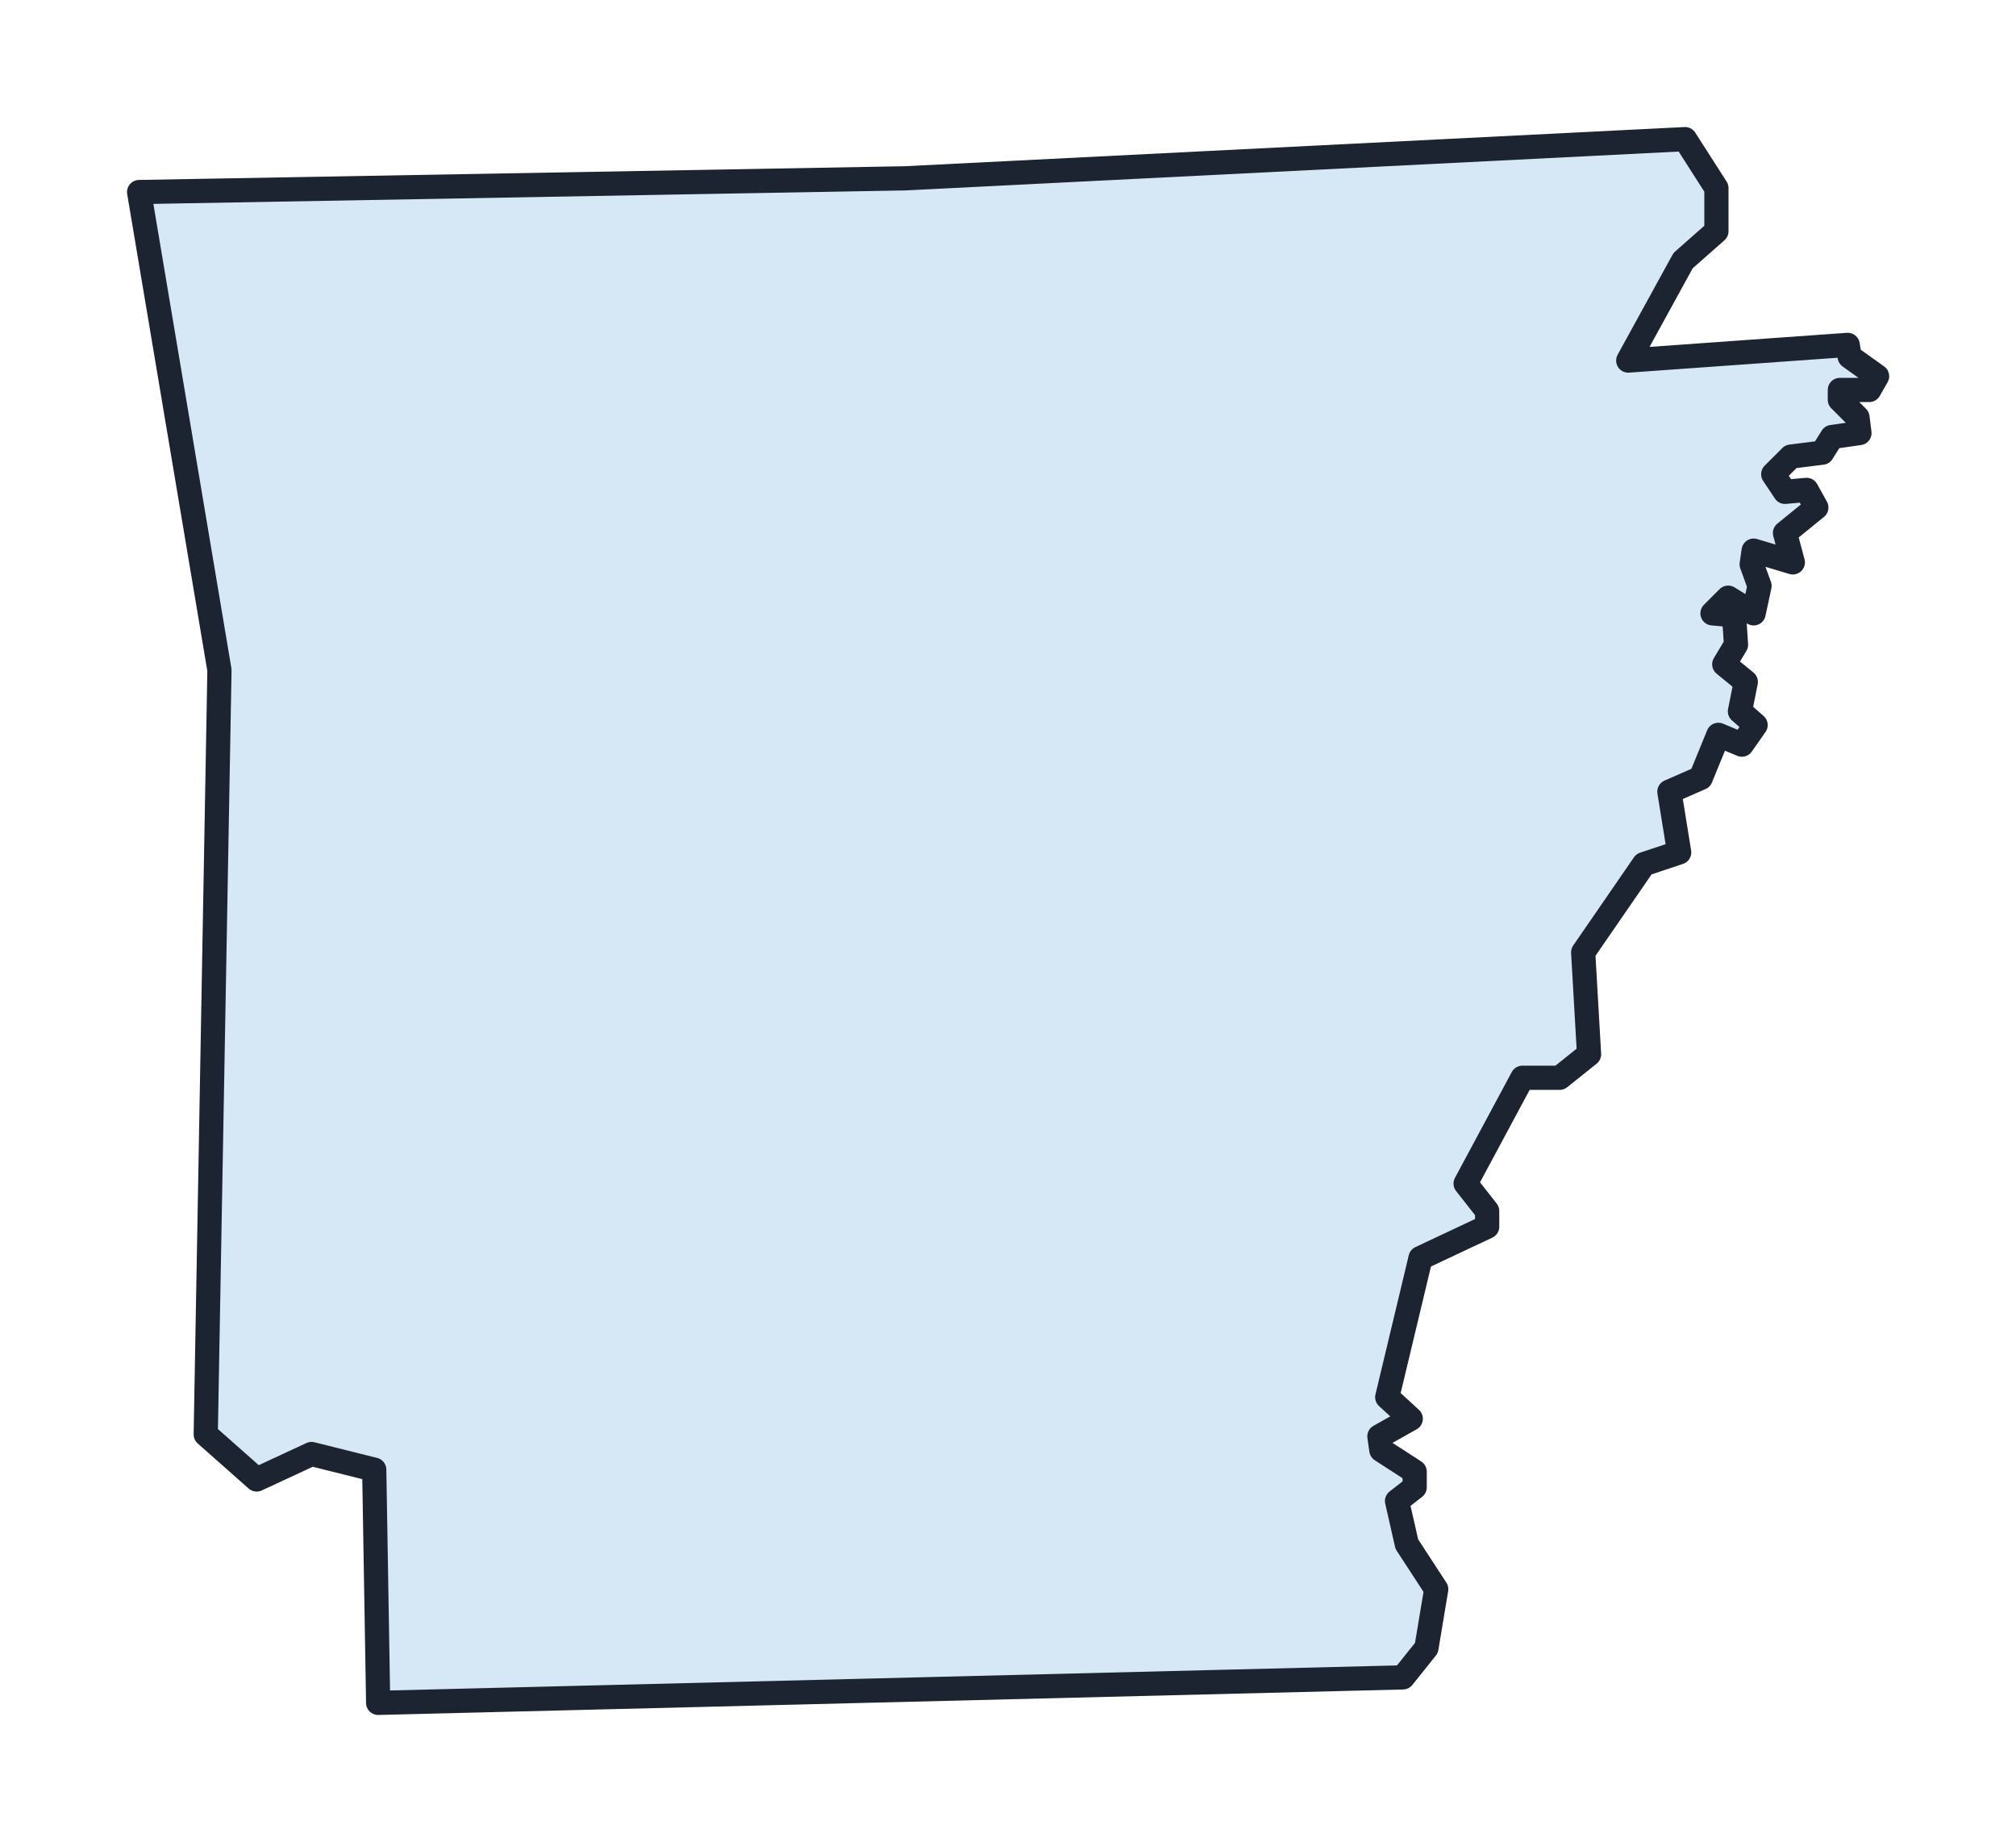
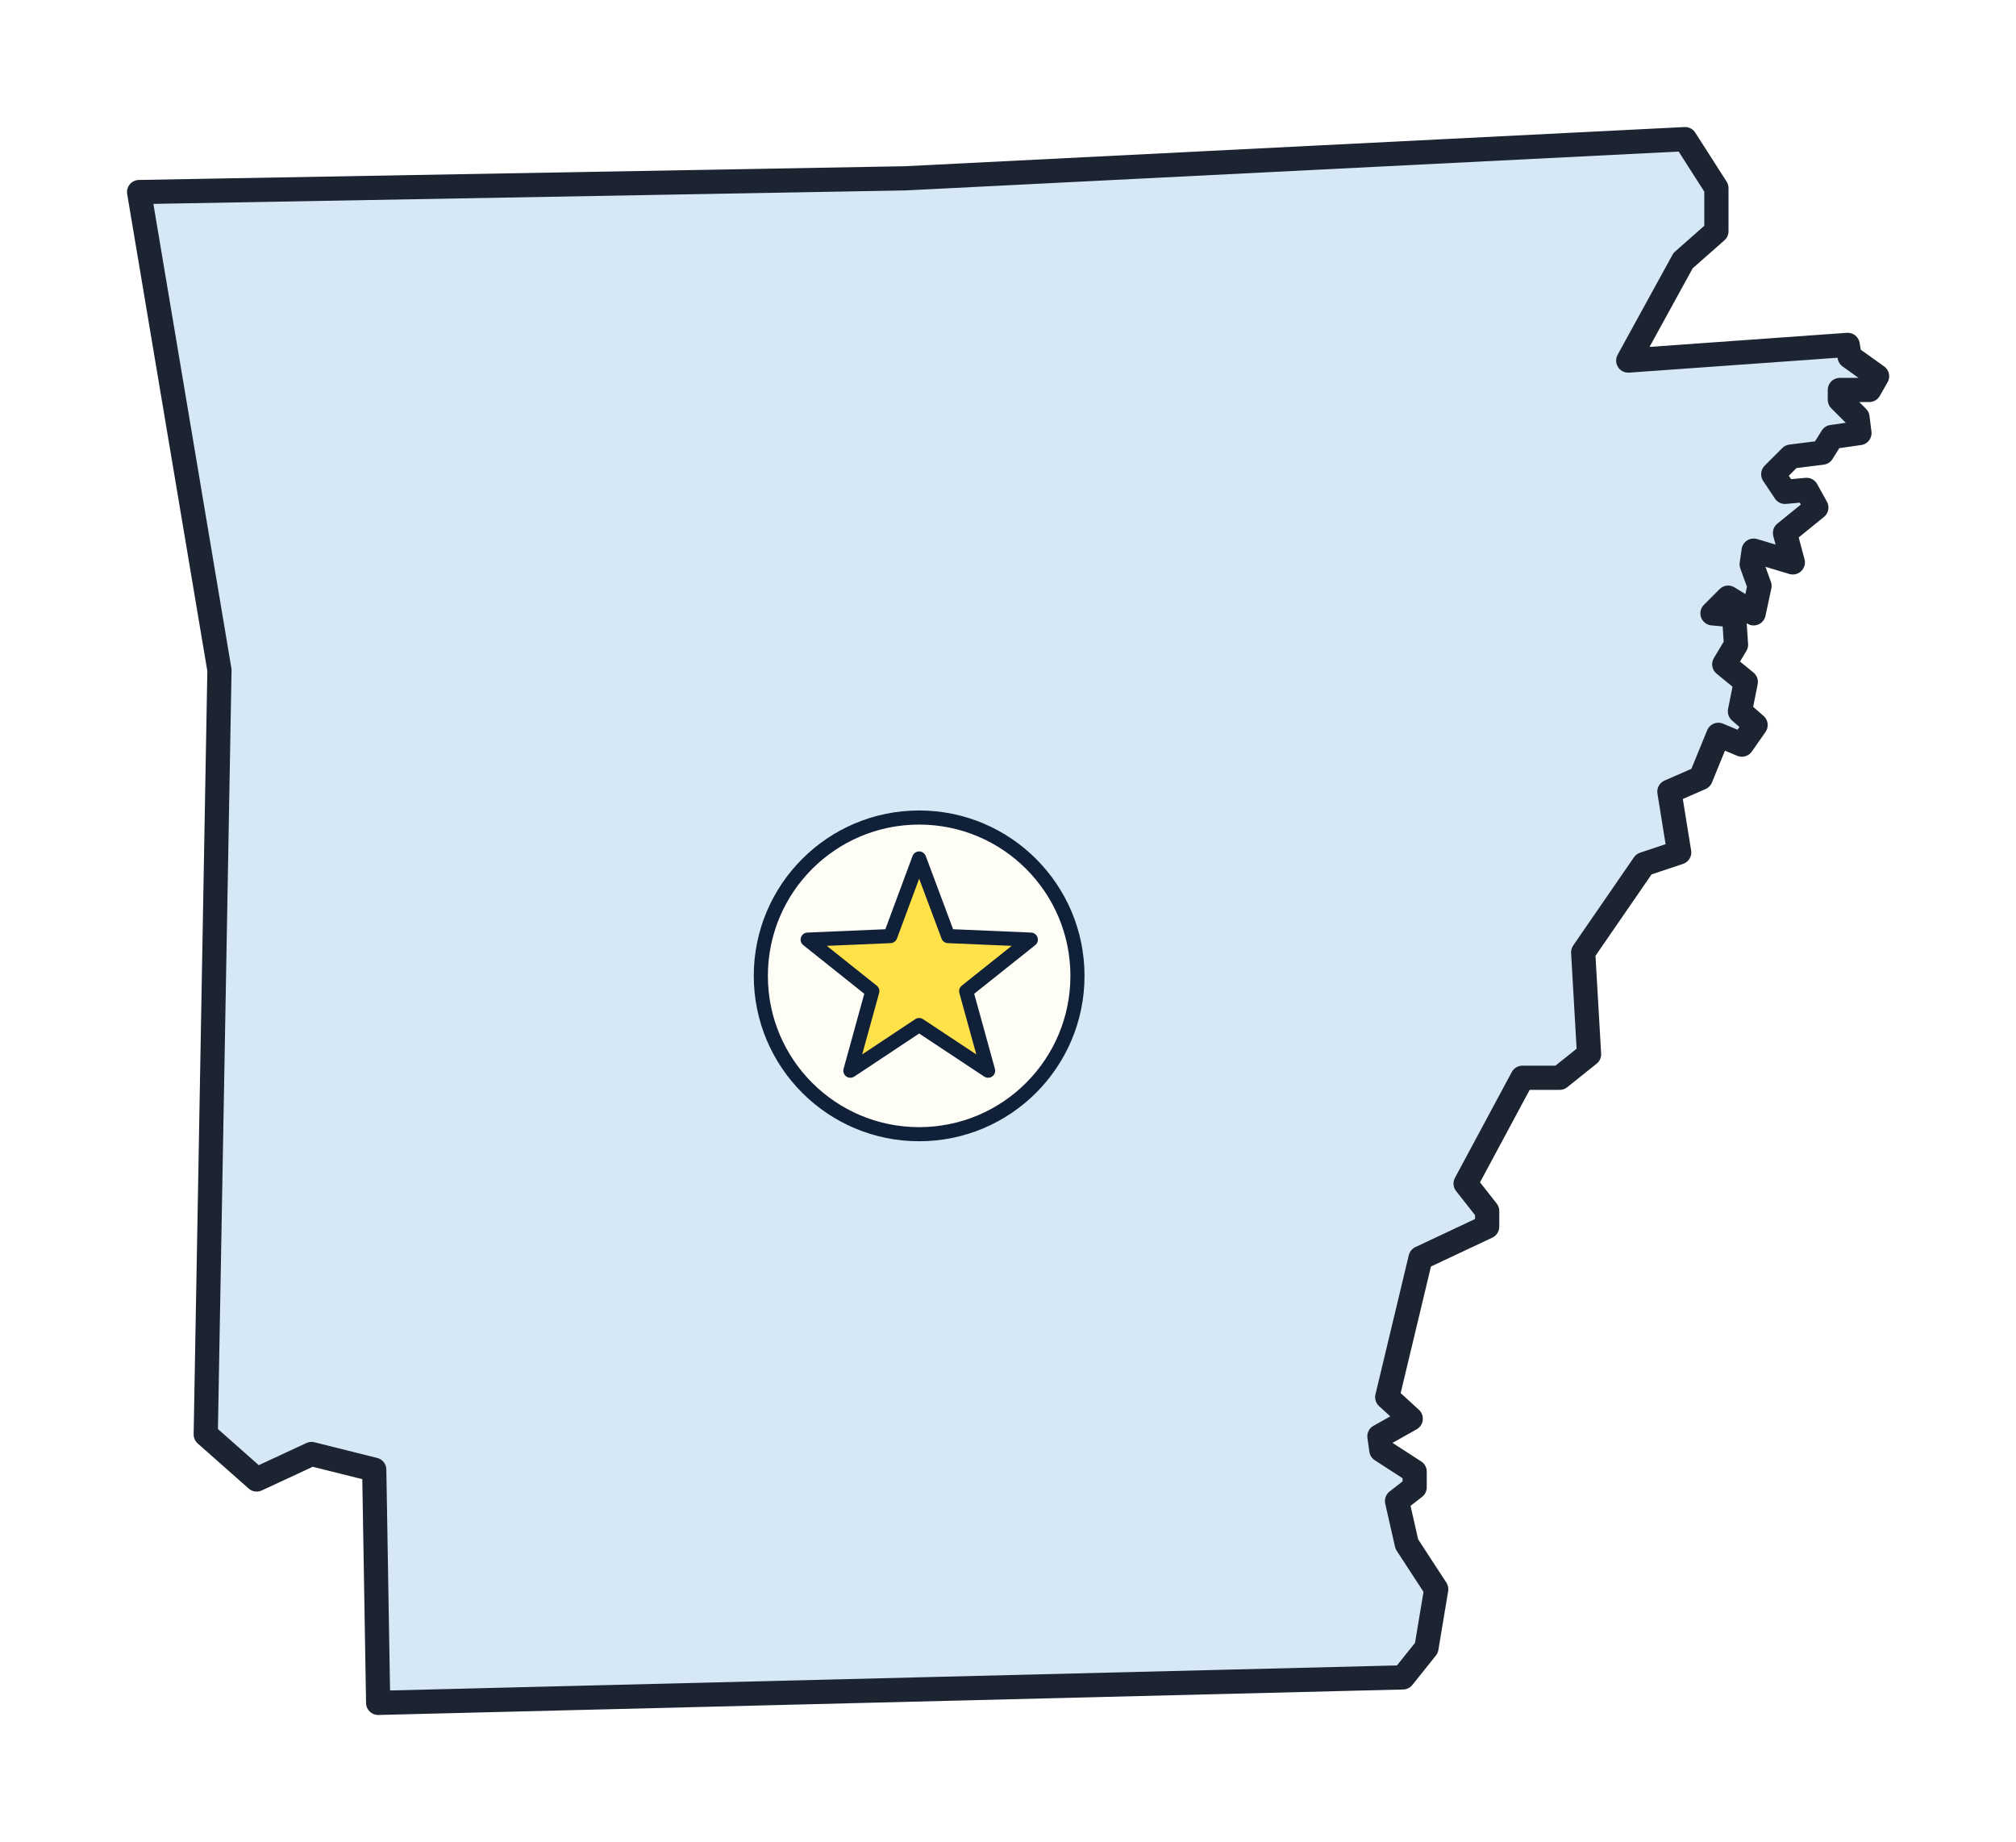
<svg xmlns="http://www.w3.org/2000/svg" viewBox="497.40 327.30 102.89 93.99" role="img" aria-label="AR">
  <path fill="#d6e8f5" stroke="#1b2430" stroke-width="1.235" stroke-linejoin="round" d="m 584.2,367 .9,-2.2 1.2,.5 .7,-1 -.8,-.7 .3,-1.5 -1.1,-.9 .6,-1 -.1,-1.5 -1.1,-.1 .8,-.8 1.3,.8 .3,-1.4 -.4,-1.1 .1,-.7 2,.6 -.4,-1.5 1.6,-1.3 -.5,-.9 -1.1,.1 -.6,-.9 .9,-.9 1.6,-.2 .5,-.8 1.4,-.2 -.1,-.8 -.9,-.9 v -.5 h 1.5 l .4,-.7 -1.4,-1 -.1,-.6 -11.2,.8 2.8,-5.1 1.7,-1.5 v -2.2 l -1.6,-2.5 -39.8,2 -39.1,.7 4.1,24.4 -.7,39 2.6,2.3 2.8,-1.3 3.2,.8 .2,11.9 52.3,-1.3 1.2,-1.5 .5,-3 -1.5,-2.3 -.5,-2.2 .9,-.7 v -.8 l -1.7,-1.1 -.1,-.7 1.6,-.9 -1.2,-1.1 1.7,-7.1 3.4,-1.6 v -.8 l -1.1,-1.4 2.9,-5.4 h 1.9 l 1.5,-1.2 -.3,-5.2 3.1,-4.5 1.8,-.6 -.5,-3.1 z" />
+   <g class="capital-star">
+     <circle cx="544.31" cy="377.10" r="8.08" fill="#fffef6" stroke="#102038" stroke-width="0.72" />
+     <polygon points="544.31,371.11 545.79,375.07 550.01,375.25 546.71,377.88 547.83,381.94 544.31,379.61 540.80,381.94 541.92,377.88 538.62,375.25 542.84,375.07" fill="#ffe14a" stroke="#102038" stroke-width="0.72" stroke-linejoin="round" />
+   </g>
</svg>
